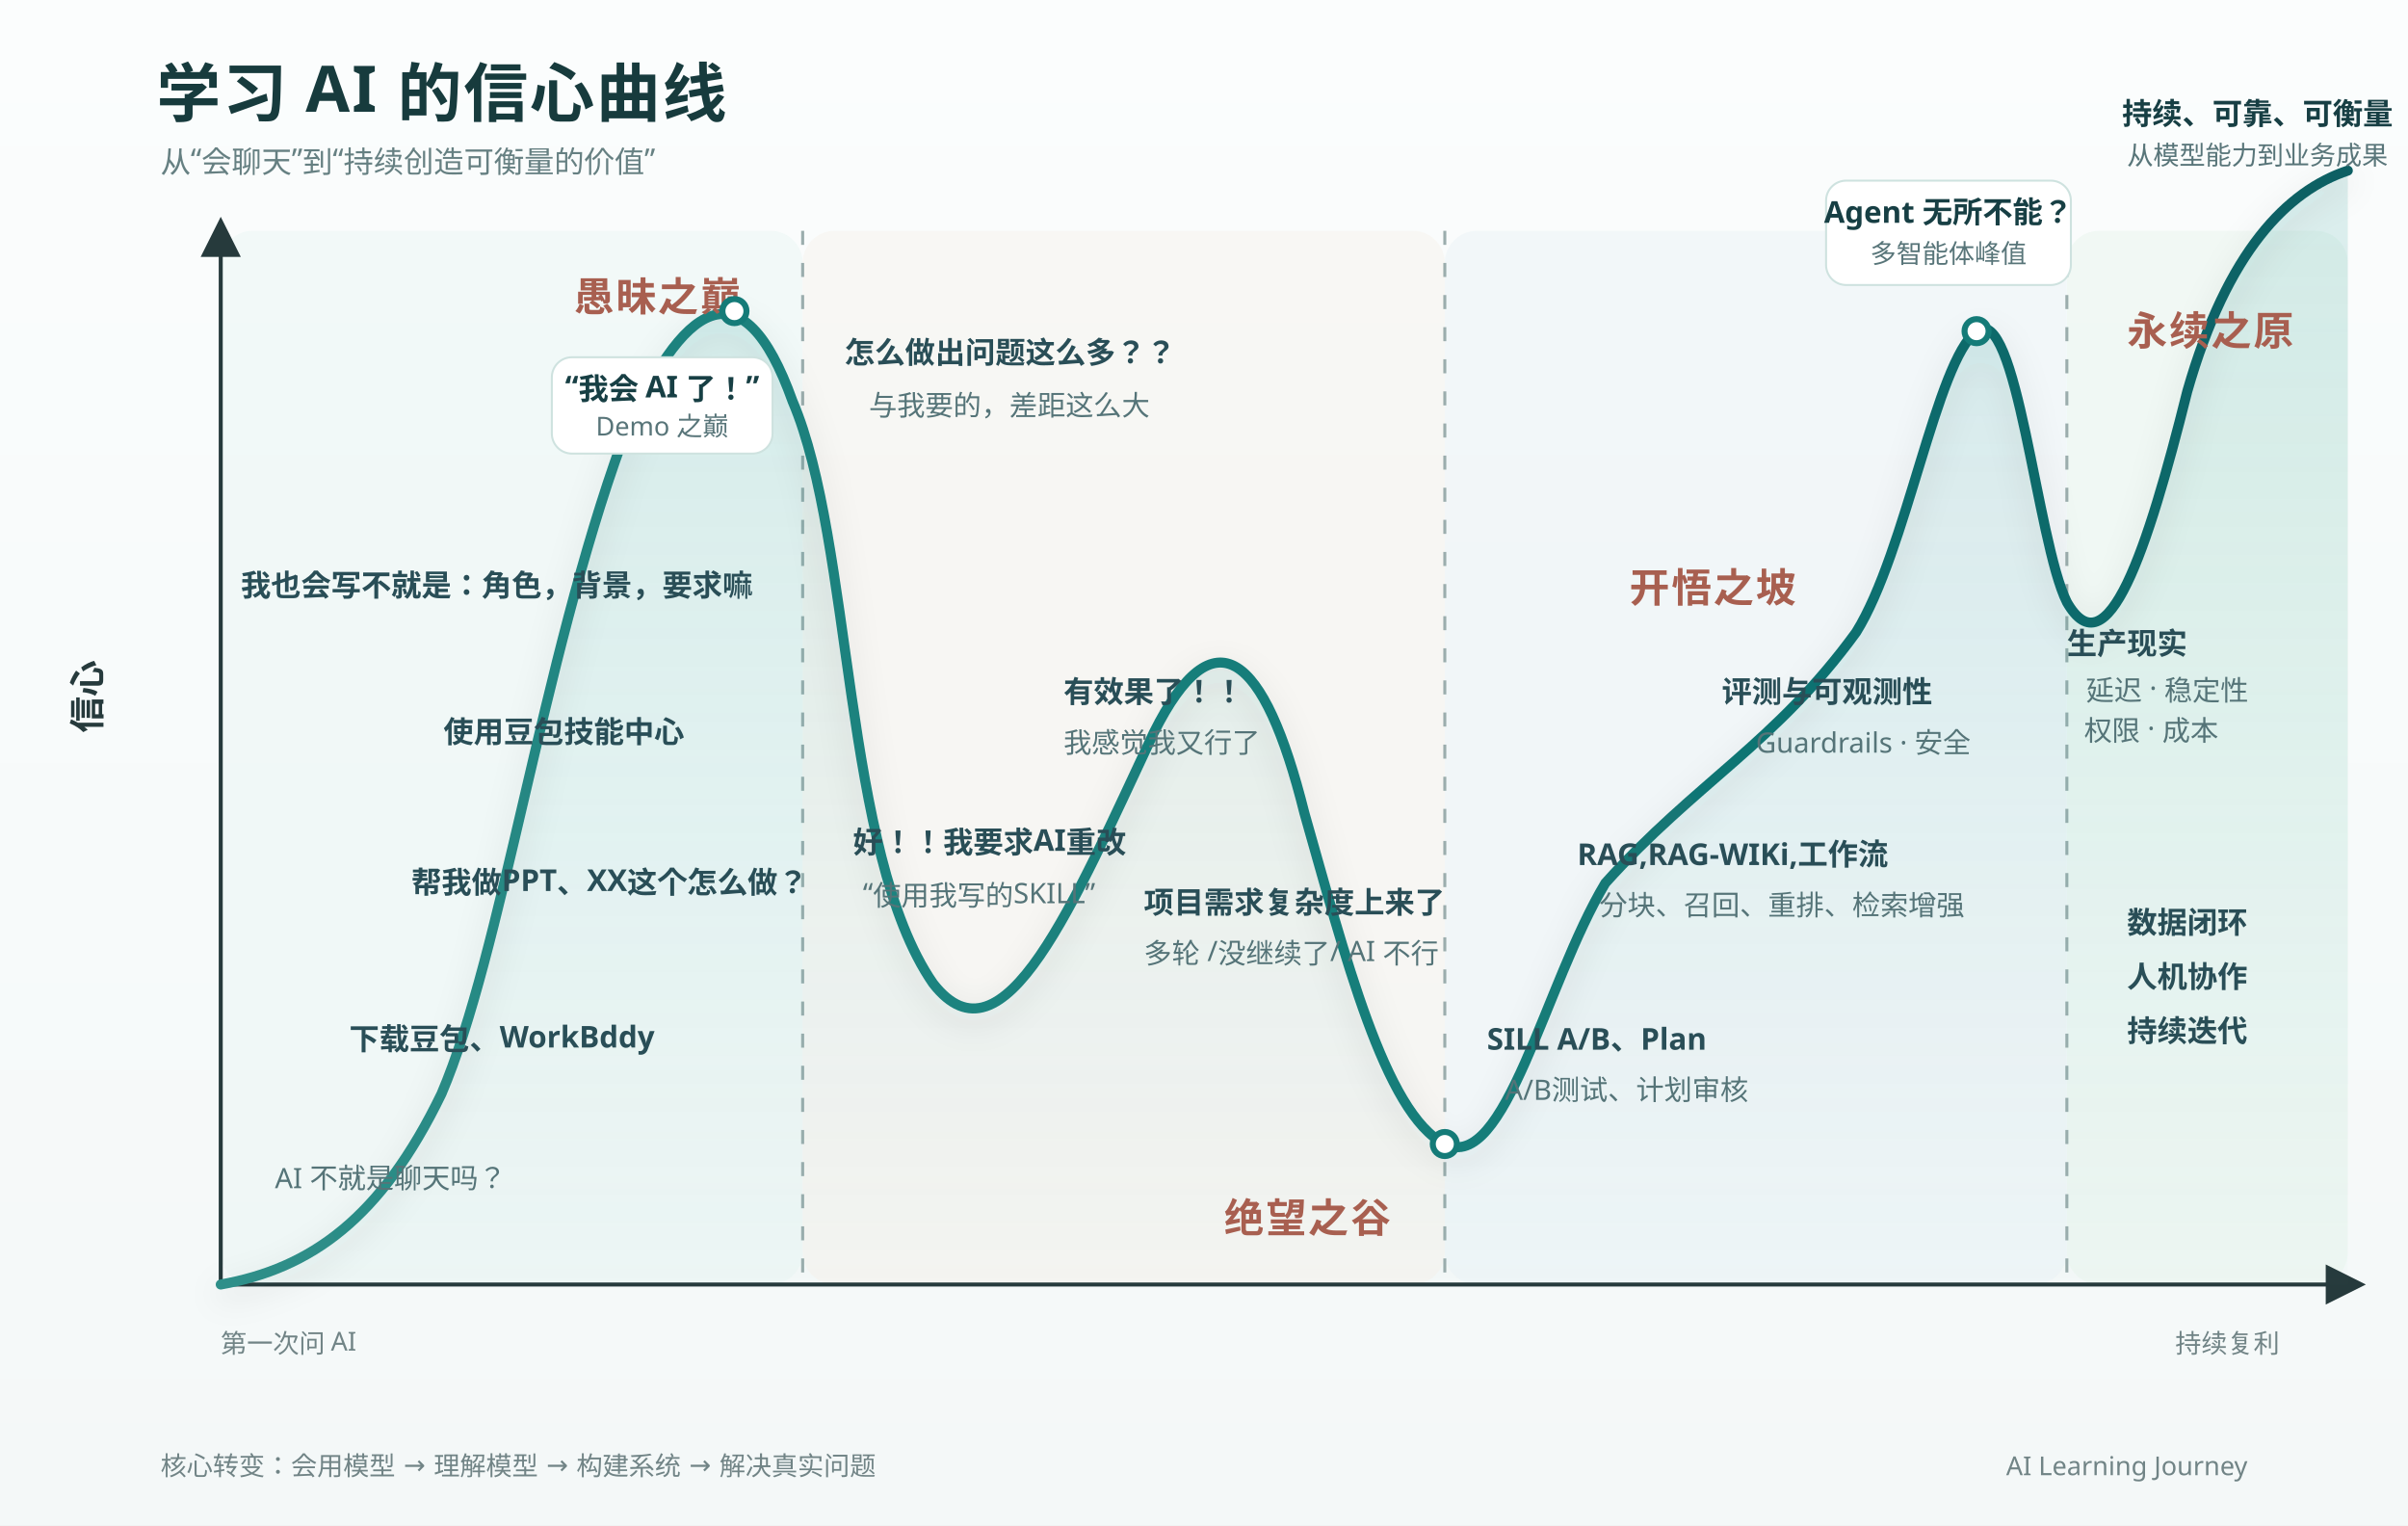
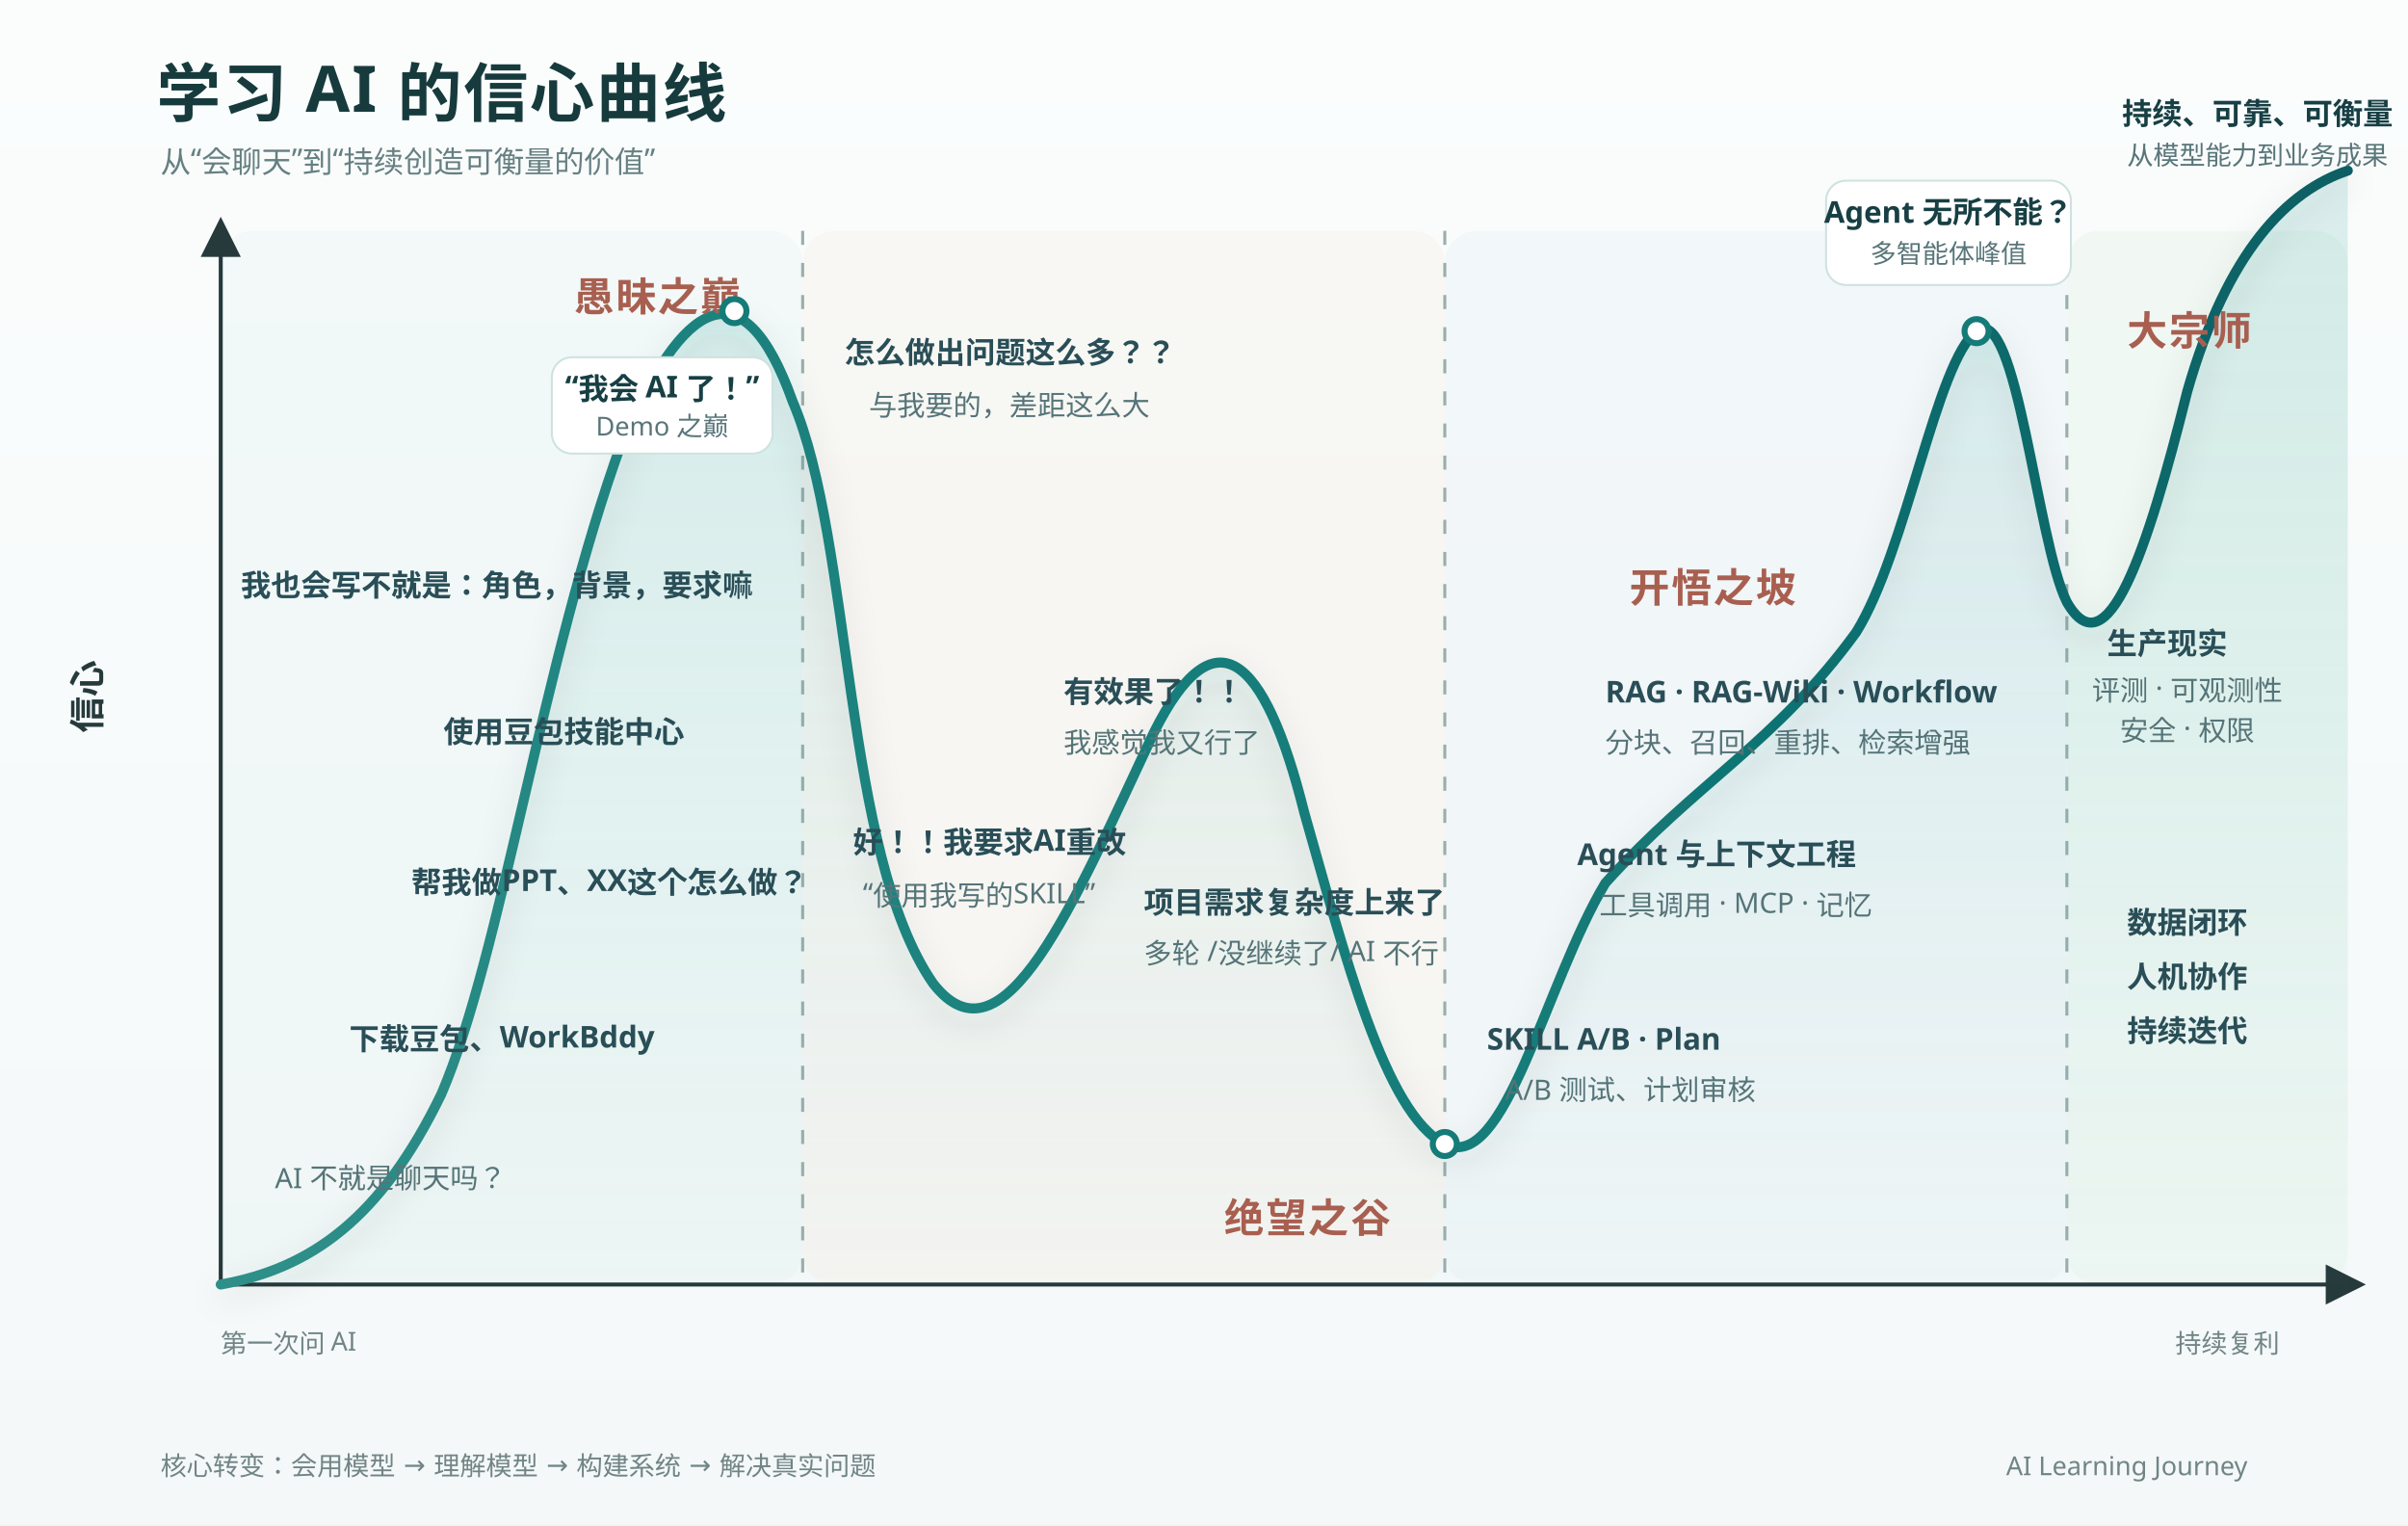
<svg xmlns="http://www.w3.org/2000/svg" width="1200" height="760" viewBox="0 0 1200 760" role="img" aria-labelledby="title desc">
  <defs>
    <linearGradient id="bg" x1="0" y1="0" x2="0" y2="1">
      <stop offset="0" stop-color="#fbfdfd" />
      <stop offset="1" stop-color="#f4f8f8" />
    </linearGradient>
    <linearGradient id="curve" x1="110" y1="640" x2="1170" y2="85" gradientUnits="userSpaceOnUse">
      <stop offset="0" stop-color="#2f8f89" />
      <stop offset="0.55" stop-color="#147b78" />
      <stop offset="1" stop-color="#075f63" />
    </linearGradient>
    <linearGradient id="area" x1="0" y1="120" x2="0" y2="650" gradientUnits="userSpaceOnUse">
      <stop offset="0" stop-color="#39a6a0" stop-opacity="0.16" />
      <stop offset="1" stop-color="#39a6a0" stop-opacity="0.01" />
    </linearGradient>
    <filter id="shadow" x="-20%" y="-20%" width="140%" height="140%">
      <feDropShadow dx="0" dy="5" stdDeviation="8" flood-color="#0d4f52" flood-opacity="0.12" />
    </filter>
    <marker id="arrow" markerWidth="10" markerHeight="10" refX="8" refY="5" orient="auto" markerUnits="strokeWidth">
      <path d="M0,0 L10,5 L0,10 Z" fill="#263a3c" />
    </marker>
    <style>
      text { font-family: "Noto Sans SC", "Microsoft YaHei", "PingFang SC", sans-serif; }
      .title { fill: #173b3d; font-size: 32px; font-weight: 700; letter-spacing: 1px; }
      .subtitle { fill: #668082; font-size: 15px; }
      .axis { fill: #263a3c; font-size: 18px; font-weight: 600; }
      .axis-note { fill: #718486; font-size: 13px; }
      .phase { fill: #a85f50; font-size: 20px; font-weight: 700; letter-spacing: 1px; }
      .phase-small { fill: #8a9a9b; font-size: 12px; font-weight: 600; letter-spacing: 2px; }
      .label { fill: #294e57; font-size: 15px; font-weight: 600; }
      .label-light { fill: #557478; font-size: 14px; }
      .callout-title { fill: #173f44; font-size: 15px; font-weight: 700; }
      .callout-body { fill: #587579; font-size: 13px; }
      .divider { stroke: #9badad; stroke-width: 1.5; stroke-dasharray: 7 9; }
      .dot { fill: #ffffff; stroke: #147b78; stroke-width: 3; }
    </style>
  </defs>
  <rect width="1200" height="760" fill="url(#bg)" />
  <text x="78" y="58" class="title">学习 AI 的信心曲线</text>
  <text x="80" y="86" class="subtitle">从“会聊天”到“持续创造可衡量的价值”</text>
  <rect x="110" y="115" width="290" height="525" rx="16" fill="#e9f6f4" opacity="0.52" />
  <rect x="400" y="115" width="320" height="525" rx="16" fill="#f7f3ed" opacity="0.58" />
  <rect x="720" y="115" width="310" height="525" rx="16" fill="#edf4f7" opacity="0.62" />
  <rect x="1030" y="115" width="140" height="525" rx="16" fill="#edf7f1" opacity="0.72" />
  <line x1="400" y1="115" x2="400" y2="640" class="divider" />
  <line x1="720" y1="115" x2="720" y2="640" class="divider" />
  <line x1="1030" y1="115" x2="1030" y2="640" class="divider" />
  <line x1="110" y1="640" x2="1175" y2="640" stroke="#263a3c" stroke-width="2" marker-end="url(#arrow)" />
  <line x1="110" y1="640" x2="110" y2="112" stroke="#263a3c" stroke-width="2" marker-end="url(#arrow)" />
  <text x="50" y="365" class="axis" transform="rotate(-90 50 365)">信心</text>
  <text x="110" y="674" class="axis-note">第一次问 AI</text>
  <text x="1084" y="674" class="axis-note">持续复利</text>
  <path d="M110 640            C155 632 190 607 220 545            C250 475 270 330 310 220            C340 150 370 130 395 200            C425 270 420 425 465 490            C500 535 535 450 575 365            C605 305 630 325 650 405            C670 475 690 555 720 570            C750 585 770 490 800 440            C845 390 885 370 925 315            C950 275 965 180 985 165            C1005 150 1015 270 1030 300            C1050 335 1070 275 1090 195            C1110 125 1140 95 1170 85            L1170 640 L110 640 Z" fill="url(#area)" />
  <path d="M110 640            C155 632 190 607 220 545            C250 475 270 330 310 220            C340 150 370 130 395 200            C425 270 420 425 465 490            C500 535 535 450 575 365            C605 305 630 325 650 405            C670 475 690 555 720 570            C750 585 770 490 800 440            C845 390 885 370 925 315            C950 275 965 180 985 165            C1005 150 1015 270 1030 300            C1050 335 1070 275 1090 195            C1110 125 1140 95 1170 85" fill="none" stroke="url(#curve)" stroke-width="5" stroke-linecap="round" filter="url(#shadow)" />
  <text x="286" y="155" class="phase">愚昧之巅</text>
  <text x="137" y="592" class="label-light">AI 不就是聊天吗？</text>
  <text x="174" y="523" class="label">下载豆包、WorkBddy</text>
  <text x="205" y="445" class="label">帮我做PPT、XX这个怎么做？</text>
  <text x="221" y="370" class="label">使用豆包技能中心</text>
  <text x="120" y="297" class="label">我也会写不就是：角色，背景，要求嘛</text>
  <circle cx="366" cy="155" r="6" class="dot" />
  <g transform="translate(275 178)">
    <rect width="110" height="48" rx="10" fill="#ffffff" stroke="#cee2df" />
    <text x="55" y="20" text-anchor="middle" class="callout-title">“我会 AI 了！”</text>
    <text x="55" y="39" text-anchor="middle" class="callout-body">Demo 之巅</text>
  </g>
  <text x="421" y="181" class="label">怎么做出问题这么多？？</text>
  <text x="433" y="207" class="label-light">与我要的，差距这么大</text>
  <text x="425" y="425" class="label">好！！我要求AI重改</text>
  <text x="430" y="450" class="label-light">“使用我写的SKILL”</text>
  <text x="530" y="350" class="label">有效果了！！</text>
  <text x="530" y="375" class="label-light">我感觉我又行了</text>
  <text x="570" y="455" class="label">项目需求复杂度上来了</text>
  <text x="570" y="480" class="label-light">多轮 /没继续了/ AI 不行</text>
  <text x="610" y="614" class="phase">绝望之谷</text>
  <circle cx="720" cy="570" r="6" class="dot" />
-   <text x="741" y="523" class="label">SILL A/B、Plan</text>
-   <text x="750" y="548" class="label-light">A/B测试、计划审核</text>
-   <text x="786" y="431" class="label">RAG,RAG-WIKi,工作流</text>
-   <text x="797" y="456" class="label-light">分块、召回、重排、检索增强</text>
-   <text x="858" y="350" class="label">评测与可观测性</text>
-   <text x="875" y="375" class="label-light">Guardrails · 安全</text>
+   <text x="741" y="523" class="label">SKILL A/B · Plan</text>
+   <text x="750" y="548" class="label-light">A/B 测试、计划审核</text>
+   <text x="786" y="431" class="label">Agent 与上下文工程</text>
+   <text x="797" y="456" class="label-light">工具调用 · MCP · 记忆 </text>
+   <text x="800" y="350" class="label">RAG · RAG-Wiki · Workflow</text>
+   <text x="800" y="375" class="label-light">分块、召回、重排、检索增强</text>
  <text x="812" y="300" class="phase">开悟之坡</text>
  <circle cx="985" cy="165" r="6" class="dot" />
  <g transform="translate(910 90)">
    <rect width="122" height="52" rx="10" fill="#ffffff" stroke="#cee2df" />
    <text x="61" y="21" text-anchor="middle" class="callout-title">Agent 无所不能？</text>
    <text x="61" y="41" text-anchor="middle" class="callout-body">多智能体峰值</text>
  </g>
-   <text x="1060" y="326" class="label" text-anchor="middle">生产现实</text>
-   <text x="1080" y="349" class="label-light" text-anchor="middle">延迟 · 稳定性</text>
-   <text x="1072" y="369" class="label-light" text-anchor="middle">权限 · 成本</text>
-   <text x="1060" y="172" class="phase">永续之原</text>
+   <text x="1080" y="326" class="label" text-anchor="middle">生产现实</text>
+   <text x="1090" y="349" class="label-light" text-anchor="middle">评测 · 可观测性</text>
+   <text x="1090" y="369" class="label-light" text-anchor="middle">安全 · 权限 </text>
+   <text x="1060" y="172" class="phase">大宗师</text>
  <text x="1060" y="465" class="label">数据闭环</text>
  <text x="1060" y="492" class="label">人机协作</text>
  <text x="1060" y="519" class="label">持续迭代</text>
  <text x="1125" y="62" text-anchor="middle" class="callout-title">持续、可靠、可衡量</text>
  <text x="1125" y="82" text-anchor="middle" class="callout-body">从模型能力到业务成果</text>
  <text x="80" y="735" class="axis-note">核心转变：会用模型 → 理解模型 → 构建系统 → 解决真实问题</text>
  <text x="1120" y="735" text-anchor="end" class="axis-note">AI Learning Journey</text>
</svg>
